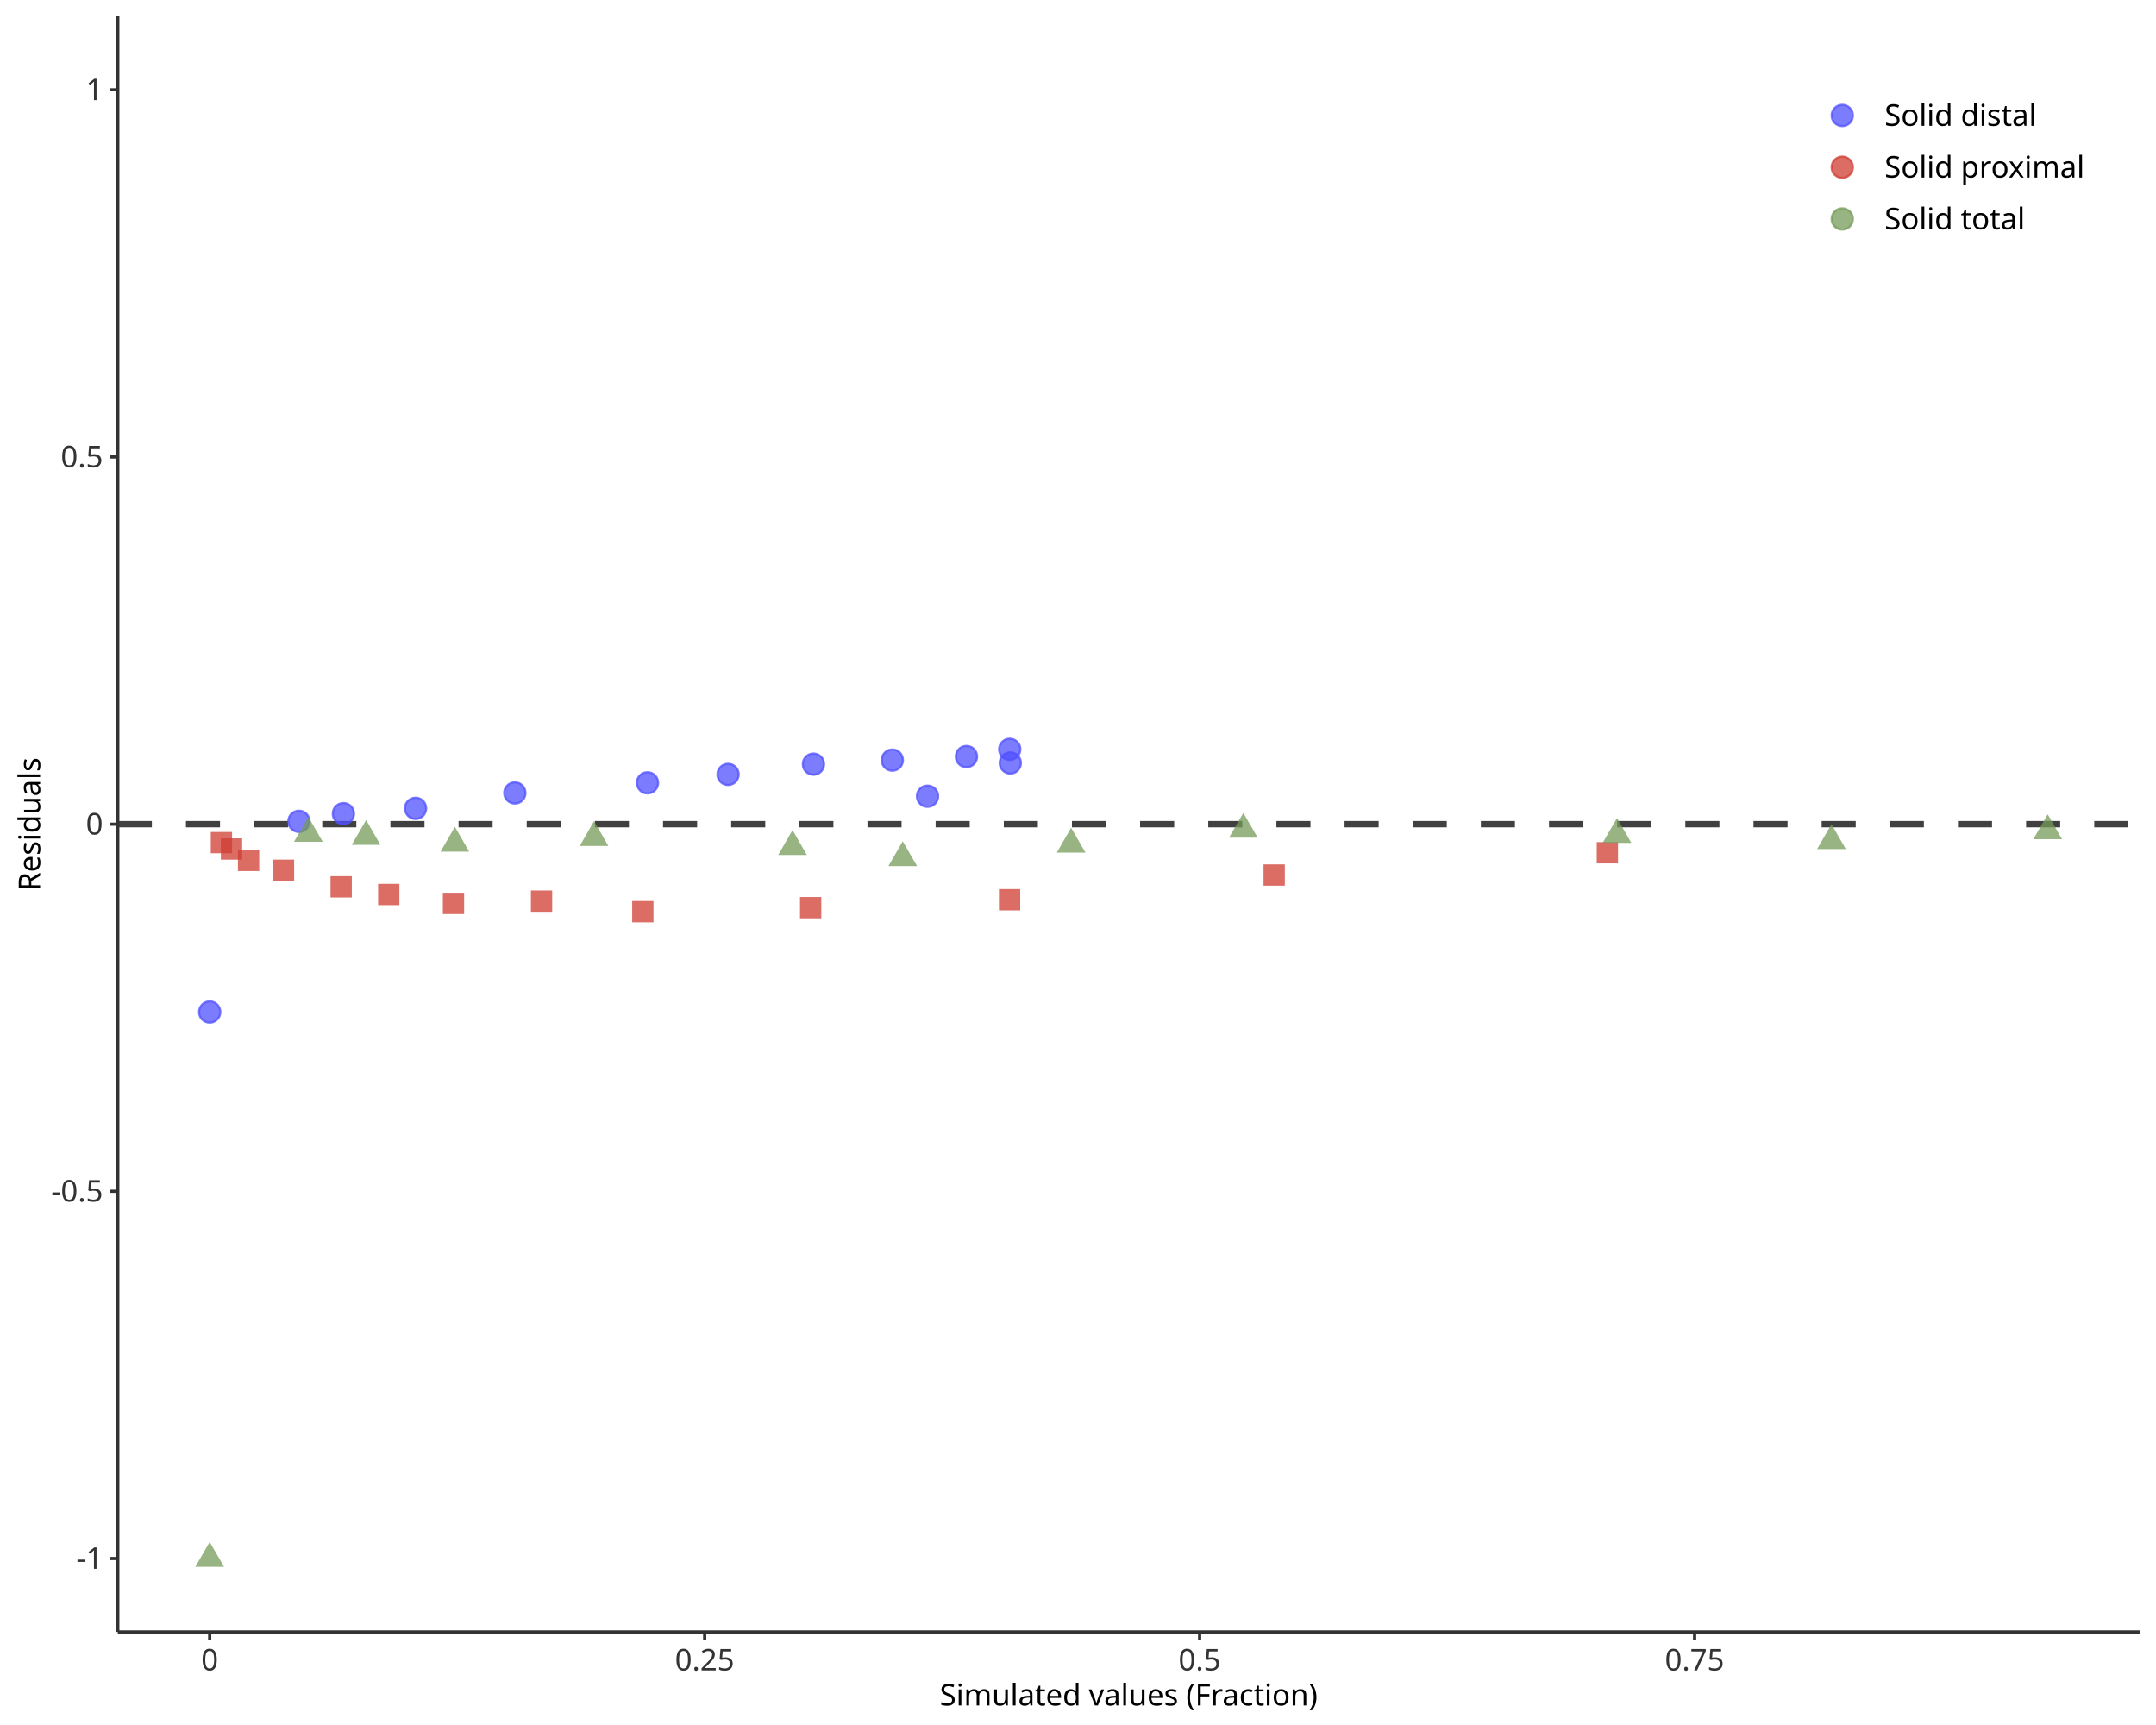
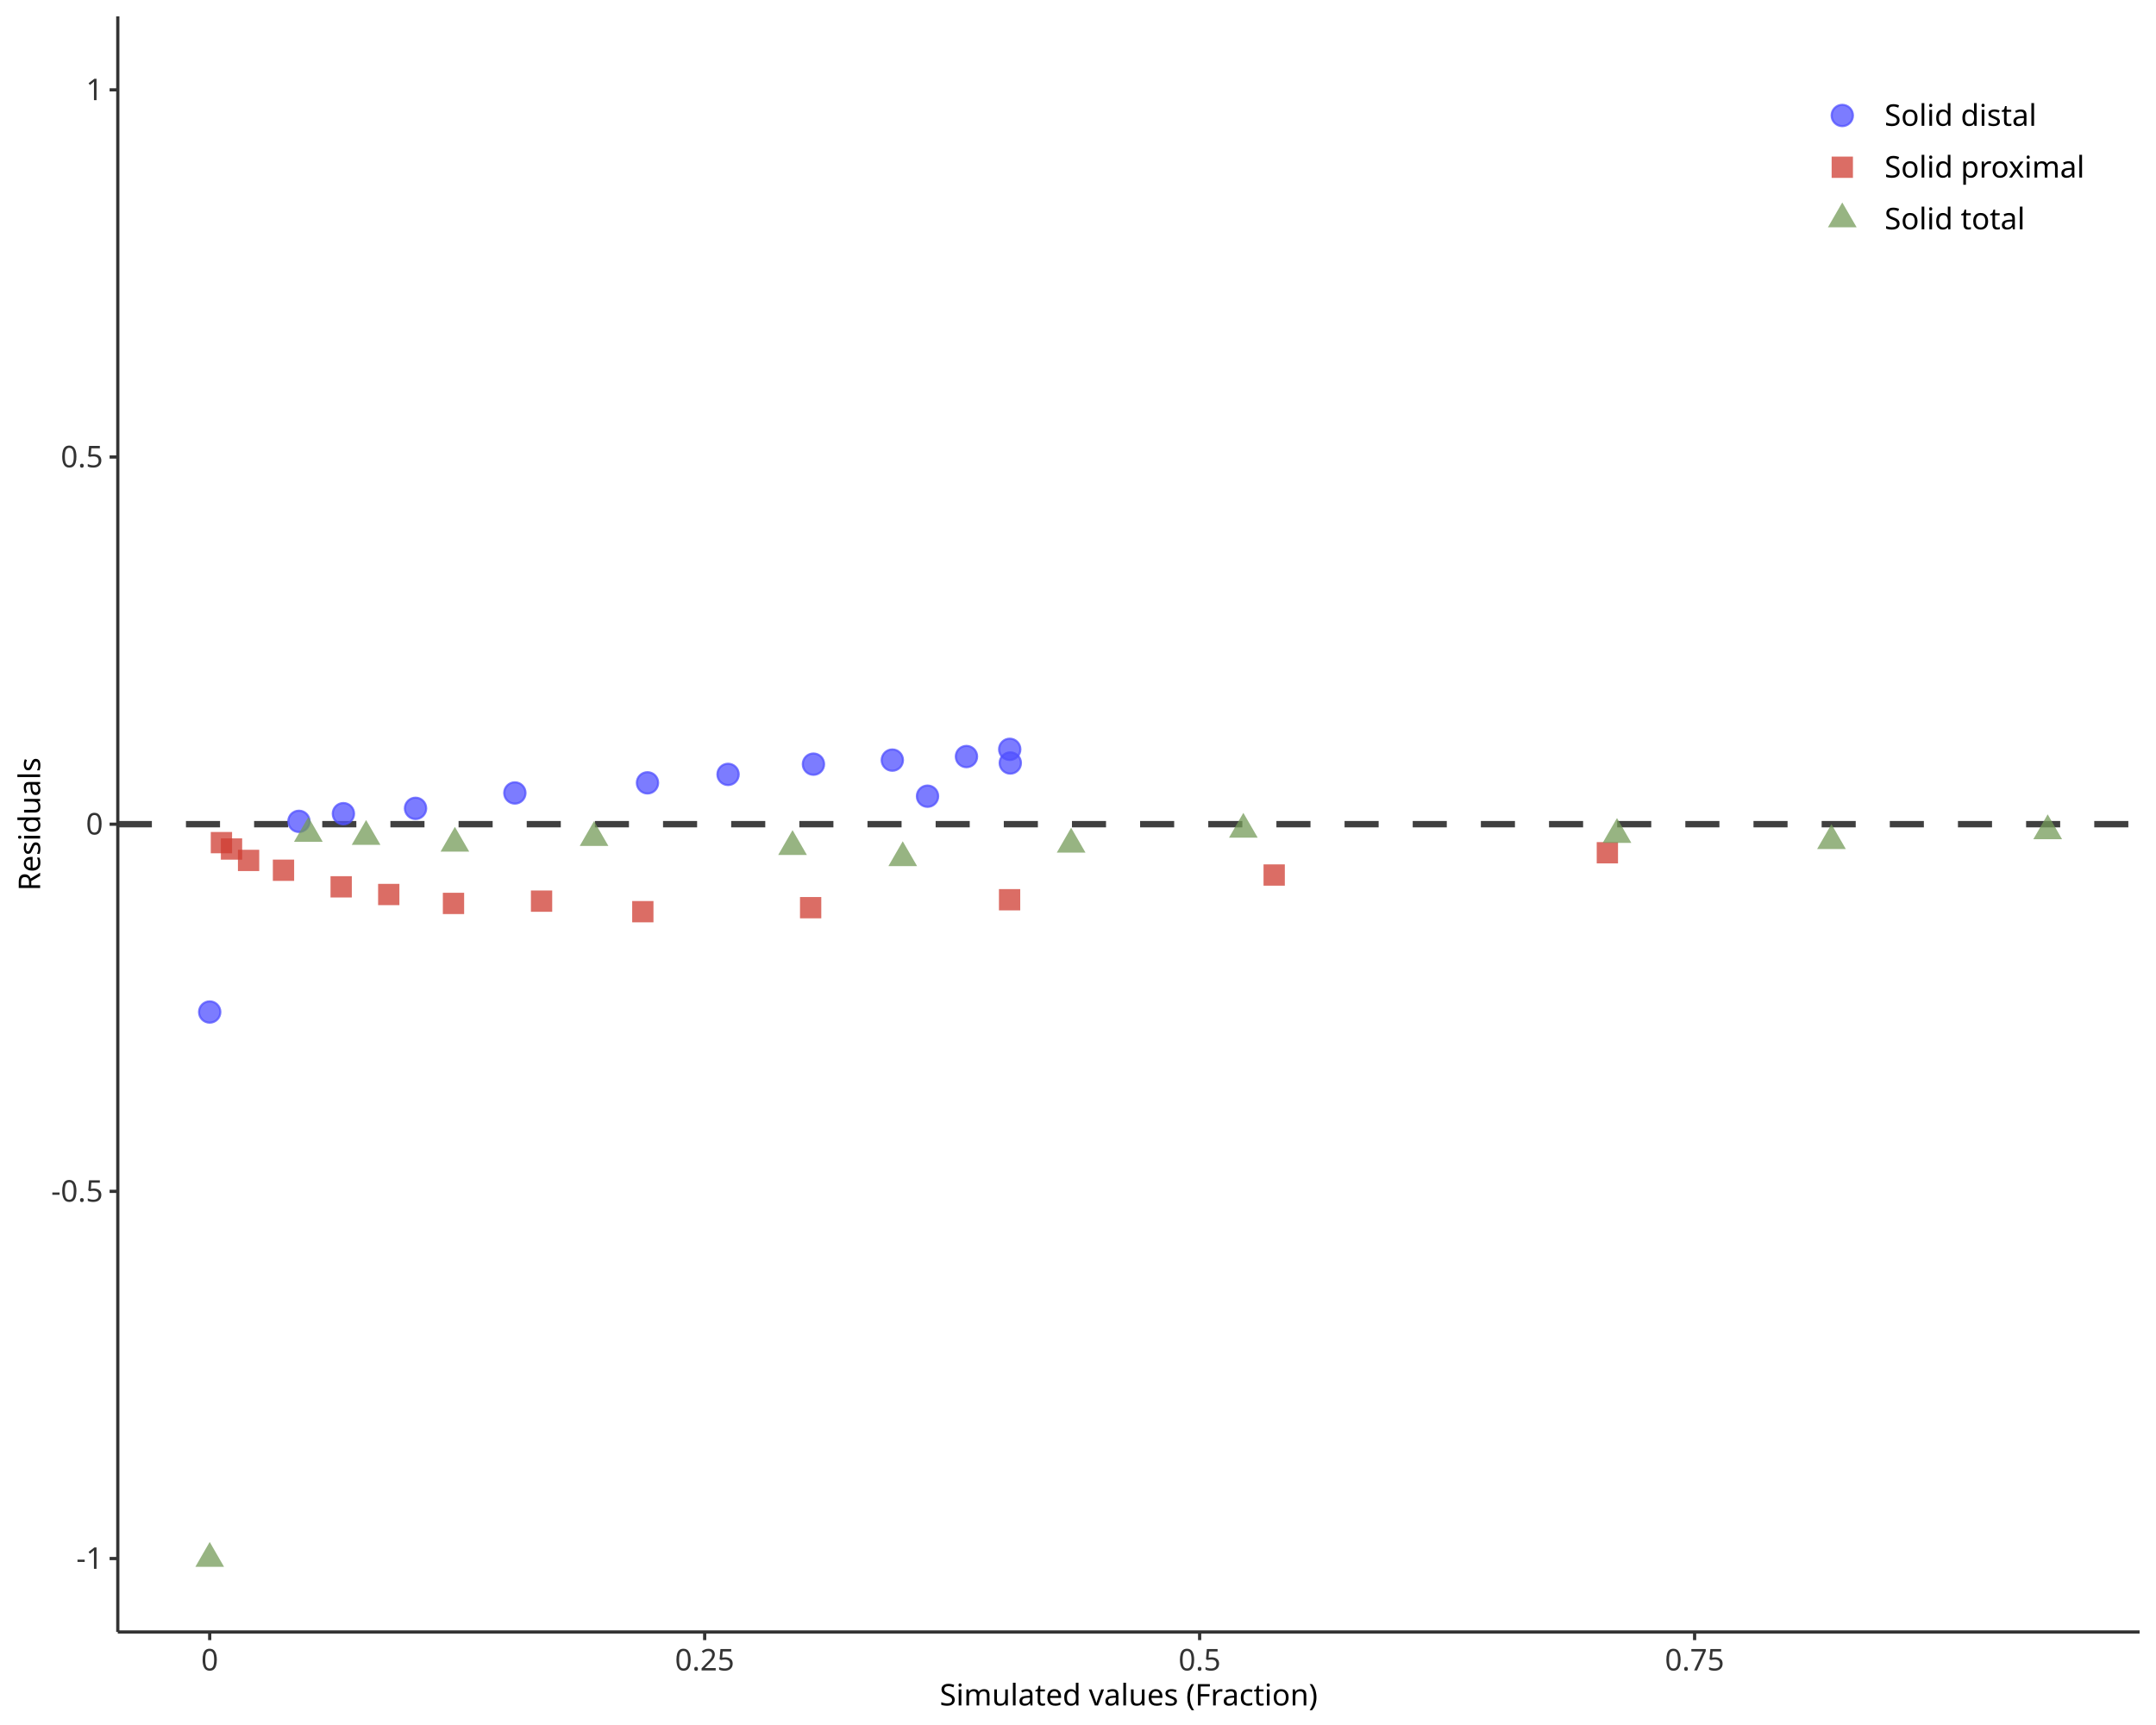
<svg xmlns="http://www.w3.org/2000/svg" class="svglite" data-engine-version="2.0" width="720.00pt" height="576.00pt" viewBox="0 0 720.00 576.00">
  <defs>
    <style type="text/css">
    .svglite line, .svglite polyline, .svglite polygon, .svglite path, .svglite rect, .svglite circle {
      fill: none;
      stroke: #000000;
      stroke-linecap: round;
      stroke-linejoin: round;
      stroke-miterlimit: 10.00;
    }
  </style>
  </defs>
  <rect width="100%" height="100%" style="stroke: none; fill: #FFFFFF;" />
  <defs>
    <clipPath id="cpMC4wMHw3MjAuMDB8MC4wMHw1NzYuMDA=">
      <rect x="0.00" y="0.00" width="720.00" height="576.00" />
    </clipPath>
  </defs>
  <g clip-path="url(#cpMC4wMHw3MjAuMDB8MC4wMHw1NzYuMDA=)">
    <rect x="0.00" y="0.00" width="720.00" height="576.00" style="stroke-width: 1.07; stroke: none; fill: #FFFFFF;" />
  </g>
  <defs>
    <clipPath id="cpMzkuMzR8NzE0LjUyfDUuNDh8NTQ0Ljkz">
      <rect x="39.34" y="5.48" width="675.18" height="539.45" />
    </clipPath>
  </defs>
  <g clip-path="url(#cpMzkuMzR8NzE0LjUyfDUuNDh8NTQ0Ljkz)">
    <rect x="39.34" y="5.48" width="675.18" height="539.45" style="stroke-width: 1.07; stroke: none; fill: #FFFFFF;" />
  </g>
  <g clip-path="url(#cpMC4wMHw3MjAuMDB8MC4wMHw1NzYuMDA=)">
</g>
  <g clip-path="url(#cpMzkuMzR8NzE0LjUyfDUuNDh8NTQ0Ljkz)">
</g>
  <g clip-path="url(#cpMC4wMHw3MjAuMDB8MC4wMHw1NzYuMDA=)">
</g>
  <g clip-path="url(#cpMzkuMzR8NzE0LjUyfDUuNDh8NTQ0Ljkz)">
</g>
  <g clip-path="url(#cpMC4wMHw3MjAuMDB8MC4wMHw1NzYuMDA=)">
</g>
  <g clip-path="url(#cpMzkuMzR8NzE0LjUyfDUuNDh8NTQ0Ljkz)">
</g>
  <g clip-path="url(#cpMC4wMHw3MjAuMDB8MC4wMHw1NzYuMDA=)">
</g>
  <g clip-path="url(#cpMzkuMzR8NzE0LjUyfDUuNDh8NTQ0Ljkz)">
</g>
  <g clip-path="url(#cpMC4wMHw3MjAuMDB8MC4wMHw1NzYuMDA=)">
</g>
  <g clip-path="url(#cpMzkuMzR8NzE0LjUyfDUuNDh8NTQ0Ljkz)">
</g>
  <g clip-path="url(#cpMC4wMHw3MjAuMDB8MC4wMHw1NzYuMDA=)">
</g>
  <g clip-path="url(#cpMzkuMzR8NzE0LjUyfDUuNDh8NTQ0Ljkz)">
</g>
  <g clip-path="url(#cpMC4wMHw3MjAuMDB8MC4wMHw1NzYuMDA=)">
</g>
  <g clip-path="url(#cpMzkuMzR8NzE0LjUyfDUuNDh8NTQ0Ljkz)">
</g>
  <g clip-path="url(#cpMC4wMHw3MjAuMDB8MC4wMHw1NzYuMDA=)">
</g>
  <g clip-path="url(#cpMzkuMzR8NzE0LjUyfDUuNDh8NTQ0Ljkz)">
</g>
  <g clip-path="url(#cpMC4wMHw3MjAuMDB8MC4wMHw1NzYuMDA=)">
</g>
  <g clip-path="url(#cpMzkuMzR8NzE0LjUyfDUuNDh8NTQ0Ljkz)">
</g>
  <g clip-path="url(#cpMC4wMHw3MjAuMDB8MC4wMHw1NzYuMDA=)">
</g>
  <g clip-path="url(#cpMzkuMzR8NzE0LjUyfDUuNDh8NTQ0Ljkz)">
</g>
  <g clip-path="url(#cpMC4wMHw3MjAuMDB8MC4wMHw1NzYuMDA=)">
</g>
  <g clip-path="url(#cpMzkuMzR8NzE0LjUyfDUuNDh8NTQ0Ljkz)">
</g>
  <g clip-path="url(#cpMC4wMHw3MjAuMDB8MC4wMHw1NzYuMDA=)">
</g>
  <g clip-path="url(#cpMzkuMzR8NzE0LjUyfDUuNDh8NTQ0Ljkz)">
</g>
  <g clip-path="url(#cpMC4wMHw3MjAuMDB8MC4wMHw1NzYuMDA=)">
</g>
  <g clip-path="url(#cpMzkuMzR8NzE0LjUyfDUuNDh8NTQ0Ljkz)">
</g>
  <g clip-path="url(#cpMC4wMHw3MjAuMDB8MC4wMHw1NzYuMDA=)">
</g>
  <g clip-path="url(#cpMzkuMzR8NzE0LjUyfDUuNDh8NTQ0Ljkz)">
</g>
  <g clip-path="url(#cpMC4wMHw3MjAuMDB8MC4wMHw1NzYuMDA=)">
</g>
  <g clip-path="url(#cpMzkuMzR8NzE0LjUyfDUuNDh8NTQ0Ljkz)">
</g>
  <g clip-path="url(#cpMC4wMHw3MjAuMDB8MC4wMHw1NzYuMDA=)">
</g>
  <g clip-path="url(#cpMzkuMzR8NzE0LjUyfDUuNDh8NTQ0Ljkz)">
    <line x1="39.34" y1="275.21" x2="714.52" y2="275.21" style="stroke-width: 2.13; stroke: #000000; stroke-opacity: 0.75; stroke-dasharray: 11.38,11.38; stroke-linecap: butt;" />
    <circle cx="70.03" cy="337.93" r="3.56" style="stroke-width: 0.71; stroke: #5050FF; stroke-opacity: 0.75; fill: #5050FF; fill-opacity: 0.75;" />
    <circle cx="309.75" cy="265.86" r="3.56" style="stroke-width: 0.71; stroke: #5050FF; stroke-opacity: 0.75; fill: #5050FF; fill-opacity: 0.75;" />
    <circle cx="337.39" cy="254.77" r="3.56" style="stroke-width: 0.71; stroke: #5050FF; stroke-opacity: 0.75; fill: #5050FF; fill-opacity: 0.75;" />
    <circle cx="337.20" cy="250.21" r="3.56" style="stroke-width: 0.71; stroke: #5050FF; stroke-opacity: 0.75; fill: #5050FF; fill-opacity: 0.75;" />
    <circle cx="322.75" cy="252.62" r="3.56" style="stroke-width: 0.71; stroke: #5050FF; stroke-opacity: 0.75; fill: #5050FF; fill-opacity: 0.75;" />
    <circle cx="297.99" cy="253.81" r="3.56" style="stroke-width: 0.71; stroke: #5050FF; stroke-opacity: 0.75; fill: #5050FF; fill-opacity: 0.75;" />
    <circle cx="271.65" cy="255.16" r="3.56" style="stroke-width: 0.71; stroke: #5050FF; stroke-opacity: 0.75; fill: #5050FF; fill-opacity: 0.75;" />
    <circle cx="243.14" cy="258.58" r="3.56" style="stroke-width: 0.71; stroke: #5050FF; stroke-opacity: 0.75; fill: #5050FF; fill-opacity: 0.75;" />
    <circle cx="216.23" cy="261.40" r="3.56" style="stroke-width: 0.71; stroke: #5050FF; stroke-opacity: 0.75; fill: #5050FF; fill-opacity: 0.75;" />
    <circle cx="171.94" cy="264.78" r="3.56" style="stroke-width: 0.71; stroke: #5050FF; stroke-opacity: 0.75; fill: #5050FF; fill-opacity: 0.75;" />
    <circle cx="138.77" cy="269.92" r="3.56" style="stroke-width: 0.71; stroke: #5050FF; stroke-opacity: 0.75; fill: #5050FF; fill-opacity: 0.75;" />
    <circle cx="114.68" cy="271.70" r="3.56" style="stroke-width: 0.71; stroke: #5050FF; stroke-opacity: 0.75; fill: #5050FF; fill-opacity: 0.75;" />
    <circle cx="99.83" cy="274.26" r="3.56" style="stroke-width: 0.71; stroke: #5050FF; stroke-opacity: 0.75; fill: #5050FF; fill-opacity: 0.75;" />
    <polygon points="533.23,288.30 540.34,288.30 540.34,281.19 533.23,281.19 " style="stroke-width: 0.71; stroke: none; fill: #CE3D32; fill-opacity: 0.75;" />
    <polygon points="421.96,295.74 429.07,295.74 429.07,288.63 421.96,288.63 " style="stroke-width: 0.71; stroke: none; fill: #CE3D32; fill-opacity: 0.75;" />
    <polygon points="333.60,303.99 340.71,303.99 340.71,296.88 333.60,296.88 " style="stroke-width: 0.71; stroke: none; fill: #CE3D32; fill-opacity: 0.75;" />
    <polygon points="267.16,306.64 274.27,306.64 274.27,299.53 267.16,299.53 " style="stroke-width: 0.71; stroke: none; fill: #CE3D32; fill-opacity: 0.75;" />
    <polygon points="211.12,307.98 218.23,307.98 218.23,300.87 211.12,300.87 " style="stroke-width: 0.71; stroke: none; fill: #CE3D32; fill-opacity: 0.75;" />
    <polygon points="177.30,304.46 184.41,304.46 184.41,297.35 177.30,297.35 " style="stroke-width: 0.71; stroke: none; fill: #CE3D32; fill-opacity: 0.75;" />
    <polygon points="147.89,305.22 155.00,305.22 155.00,298.11 147.89,298.11 " style="stroke-width: 0.71; stroke: none; fill: #CE3D32; fill-opacity: 0.75;" />
    <polygon points="126.27,302.24 133.38,302.24 133.38,295.13 126.27,295.13 " style="stroke-width: 0.71; stroke: none; fill: #CE3D32; fill-opacity: 0.75;" />
    <polygon points="110.38,299.68 117.49,299.68 117.49,292.57 110.38,292.57 " style="stroke-width: 0.71; stroke: none; fill: #CE3D32; fill-opacity: 0.75;" />
    <polygon points="91.12,294.14 98.23,294.14 98.23,287.03 91.12,287.03 " style="stroke-width: 0.71; stroke: none; fill: #CE3D32; fill-opacity: 0.75;" />
    <polygon points="79.46,290.86 86.57,290.86 86.57,283.75 79.46,283.75 " style="stroke-width: 0.71; stroke: none; fill: #CE3D32; fill-opacity: 0.75;" />
    <polygon points="73.76,287.05 80.87,287.05 80.87,279.94 73.76,279.94 " style="stroke-width: 0.71; stroke: none; fill: #CE3D32; fill-opacity: 0.75;" />
    <polygon points="70.39,284.92 77.50,284.92 77.50,277.81 70.39,277.81 " style="stroke-width: 0.71; stroke: none; fill: #CE3D32; fill-opacity: 0.75;" />
    <polygon points="70.03,514.88 74.82,523.18 65.24,523.18 " style="stroke-width: 0.71; stroke: none; fill: #749B58; fill-opacity: 0.75;" />
    <polygon points="683.83,271.92 688.62,280.22 679.04,280.22 " style="stroke-width: 0.71; stroke: none; fill: #749B58; fill-opacity: 0.75;" />
    <polygon points="611.62,275.21 616.41,283.50 606.83,283.50 " style="stroke-width: 0.71; stroke: none; fill: #749B58; fill-opacity: 0.75;" />
    <polygon points="540.00,273.16 544.79,281.45 535.21,281.45 " style="stroke-width: 0.71; stroke: none; fill: #749B58; fill-opacity: 0.75;" />
    <polygon points="415.22,271.42 420.01,279.71 410.43,279.71 " style="stroke-width: 0.71; stroke: none; fill: #749B58; fill-opacity: 0.75;" />
    <polygon points="357.71,276.40 362.50,284.69 352.92,284.69 " style="stroke-width: 0.71; stroke: none; fill: #749B58; fill-opacity: 0.75;" />
    <polygon points="301.47,280.91 306.26,289.20 296.69,289.20 " style="stroke-width: 0.71; stroke: none; fill: #749B58; fill-opacity: 0.75;" />
    <polygon points="264.67,277.18 269.46,285.48 259.88,285.48 " style="stroke-width: 0.71; stroke: none; fill: #749B58; fill-opacity: 0.75;" />
    <polygon points="198.38,274.18 203.17,282.48 193.60,282.48 " style="stroke-width: 0.71; stroke: none; fill: #749B58; fill-opacity: 0.75;" />
    <polygon points="151.91,276.09 156.70,284.38 147.12,284.38 " style="stroke-width: 0.71; stroke: none; fill: #749B58; fill-opacity: 0.75;" />
    <polygon points="122.26,273.81 127.05,282.10 117.47,282.10 " style="stroke-width: 0.71; stroke: none; fill: #749B58; fill-opacity: 0.75;" />
    <polygon points="102.98,272.78 107.77,281.08 98.19,281.08 " style="stroke-width: 0.71; stroke: none; fill: #749B58; fill-opacity: 0.75;" />
  </g>
  <g clip-path="url(#cpMC4wMHw3MjAuMDB8MC4wMHw1NzYuMDA=)">
    <polyline points="39.34,544.93 39.34,5.48 " style="stroke-width: 1.07; stroke: #333333; stroke-linecap: butt;" />
    <text x="34.41" y="523.85" text-anchor="end" style="font-size: 10.00px; fill: #333333; font-family: sans;" textLength="8.89px" lengthAdjust="spacingAndGlyphs">-1</text>
    <text x="34.41" y="401.25" text-anchor="end" style="font-size: 10.00px; fill: #333333; font-family: sans;" textLength="17.23px" lengthAdjust="spacingAndGlyphs">-0.5</text>
    <text x="34.41" y="278.65" text-anchor="end" style="font-size: 10.00px; fill: #333333; font-family: sans;" textLength="5.56px" lengthAdjust="spacingAndGlyphs">0</text>
    <text x="34.41" y="156.04" text-anchor="end" style="font-size: 10.00px; fill: #333333; font-family: sans;" textLength="13.90px" lengthAdjust="spacingAndGlyphs">0.5</text>
    <text x="34.41" y="33.44" text-anchor="end" style="font-size: 10.00px; fill: #333333; font-family: sans;" textLength="5.56px" lengthAdjust="spacingAndGlyphs">1</text>
    <polyline points="36.60,520.41 39.34,520.41 " style="stroke-width: 1.07; stroke: #333333; stroke-linecap: butt;" />
    <polyline points="36.60,397.81 39.34,397.81 " style="stroke-width: 1.07; stroke: #333333; stroke-linecap: butt;" />
    <polyline points="36.60,275.21 39.34,275.21 " style="stroke-width: 1.07; stroke: #333333; stroke-linecap: butt;" />
    <polyline points="36.60,152.60 39.34,152.60 " style="stroke-width: 1.07; stroke: #333333; stroke-linecap: butt;" />
    <polyline points="36.60,30.00 39.34,30.00 " style="stroke-width: 1.07; stroke: #333333; stroke-linecap: butt;" />
    <polyline points="39.34,544.93 714.52,544.93 " style="stroke-width: 1.07; stroke: #333333; stroke-linecap: butt;" />
    <polyline points="70.03,547.67 70.03,544.93 " style="stroke-width: 1.07; stroke: #333333; stroke-linecap: butt;" />
    <polyline points="235.33,547.67 235.33,544.93 " style="stroke-width: 1.07; stroke: #333333; stroke-linecap: butt;" />
    <polyline points="400.62,547.67 400.62,544.93 " style="stroke-width: 1.07; stroke: #333333; stroke-linecap: butt;" />
    <polyline points="565.92,547.67 565.92,544.93 " style="stroke-width: 1.07; stroke: #333333; stroke-linecap: butt;" />
    <text x="70.03" y="557.78" text-anchor="middle" style="font-size: 10.00px; fill: #333333; font-family: sans;" textLength="5.56px" lengthAdjust="spacingAndGlyphs">0</text>
    <text x="235.33" y="557.78" text-anchor="middle" style="font-size: 10.00px; fill: #333333; font-family: sans;" textLength="19.46px" lengthAdjust="spacingAndGlyphs">0.25</text>
    <text x="400.62" y="557.78" text-anchor="middle" style="font-size: 10.00px; fill: #333333; font-family: sans;" textLength="13.90px" lengthAdjust="spacingAndGlyphs">0.5</text>
    <text x="565.92" y="557.78" text-anchor="middle" style="font-size: 10.00px; fill: #333333; font-family: sans;" textLength="19.46px" lengthAdjust="spacingAndGlyphs">0.75</text>
    <text x="376.93" y="569.48" text-anchor="middle" style="font-size: 10.00px; font-family: sans;" textLength="121.73px" lengthAdjust="spacingAndGlyphs">Simulated values (Fraction)</text>
    <text transform="translate(13.40,275.21) rotate(-90)" text-anchor="middle" style="font-size: 10.00px; font-family: sans;" textLength="43.92px" lengthAdjust="spacingAndGlyphs">Residuals</text>
    <rect x="601.11" y="18.97" width="96.53" height="68.28" style="stroke-width: 1.07; stroke: none; fill: #FFFFFF;" />
    <rect x="606.59" y="29.92" width="17.28" height="17.28" style="stroke-width: 1.07; stroke: none; fill: #FFFFFF;" />
    <circle cx="615.23" cy="38.56" r="3.56" style="stroke-width: 0.71; stroke: #5050FF; stroke-opacity: 0.75; fill: #5050FF; fill-opacity: 0.75;" />
    <rect x="606.59" y="47.20" width="17.28" height="17.28" style="stroke-width: 1.07; stroke: none; fill: #FFFFFF;" />
-     <circle cx="615.23" cy="55.84" r="3.56" style="stroke-width: 0.71; stroke: #CE3D32; stroke-opacity: 0.75; fill: #CE3D32; fill-opacity: 0.75;" />
+     <polygon points="611.68,59.40 618.79,59.40 618.79,52.29 611.68,52.29 " style="stroke-width: 0.71; stroke: none; fill: #CE3D32; fill-opacity: 0.75;" />
    <rect x="606.59" y="64.48" width="17.28" height="17.28" style="stroke-width: 1.07; stroke: none; fill: #FFFFFF;" />
-     <circle cx="615.23" cy="73.12" r="3.56" style="stroke-width: 0.71; stroke: #749B58; stroke-opacity: 0.75; fill: #749B58; fill-opacity: 0.75;" />
+     <polygon points="615.23,67.60 620.02,75.89 610.45,75.89 " style="stroke-width: 0.71; stroke: none; fill: #749B58; fill-opacity: 0.75;" />
    <text x="629.35" y="42.01" style="font-size: 10.00px; font-family: sans;" textLength="48.36px" lengthAdjust="spacingAndGlyphs">Solid distal</text>
    <text x="629.35" y="59.29" style="font-size: 10.00px; font-family: sans;" textLength="62.81px" lengthAdjust="spacingAndGlyphs">Solid proximal</text>
    <text x="629.35" y="76.57" style="font-size: 10.00px; font-family: sans;" textLength="43.91px" lengthAdjust="spacingAndGlyphs">Solid total</text>
  </g>
</svg>
